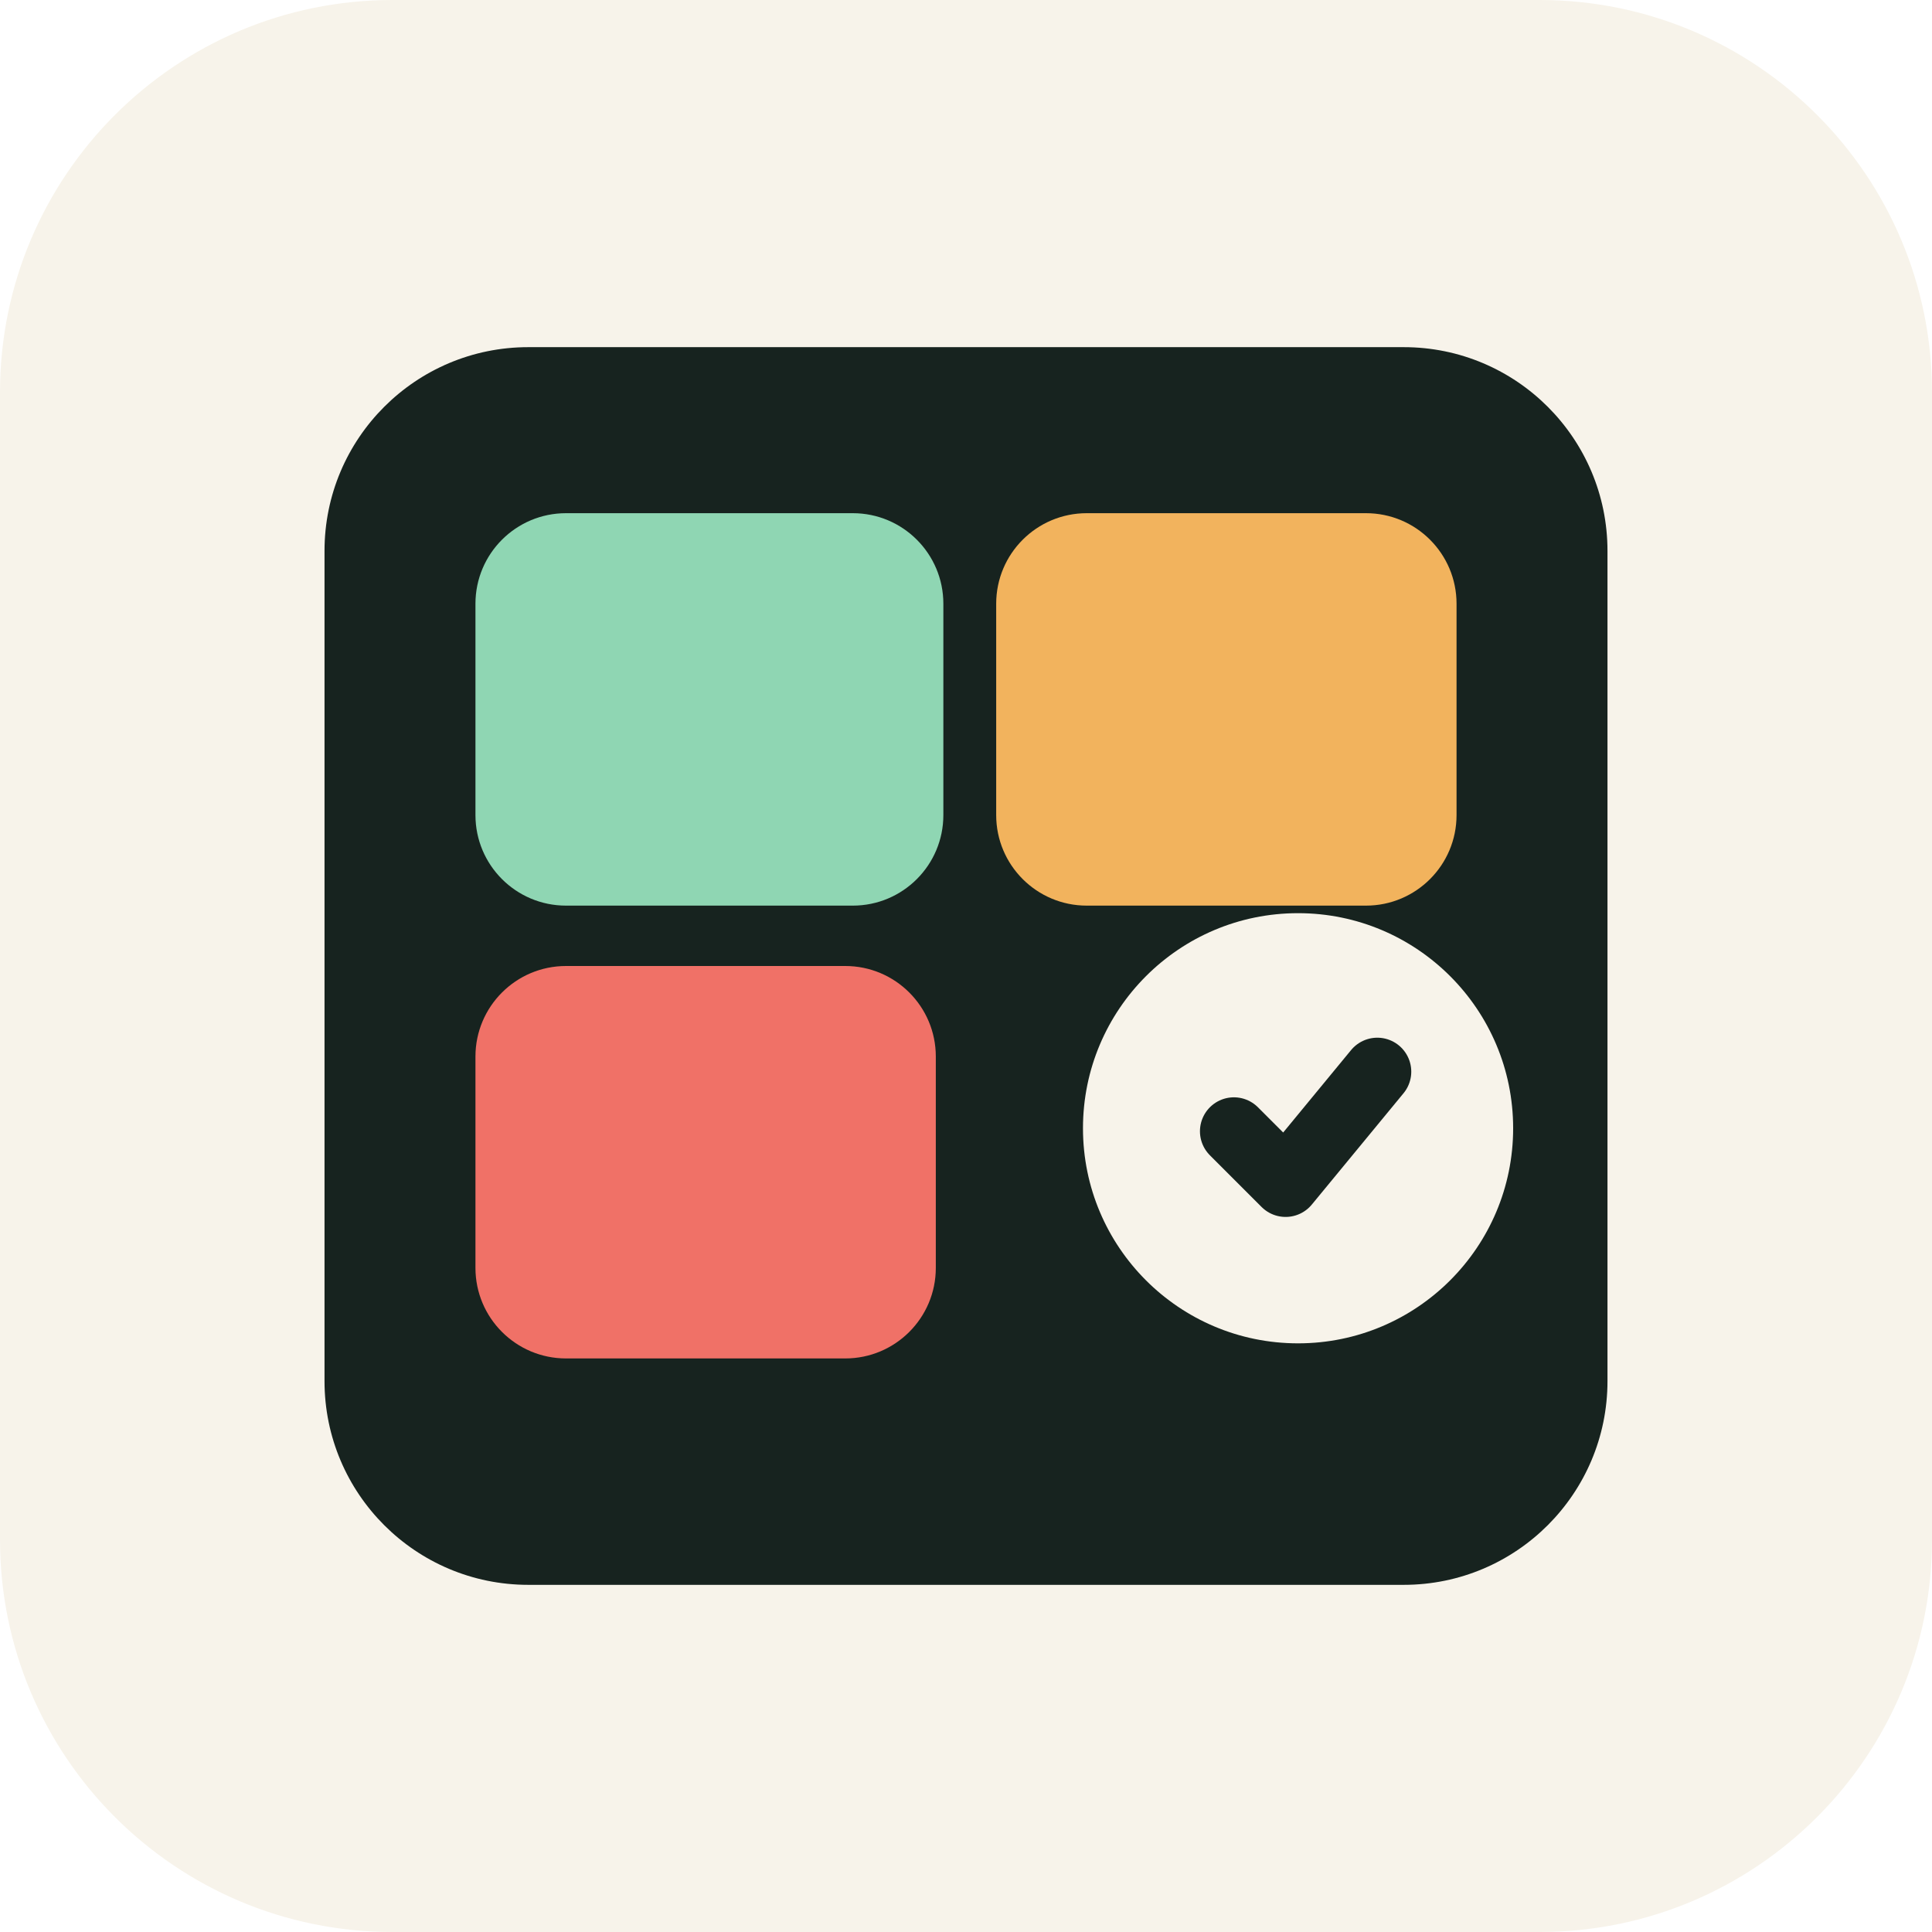
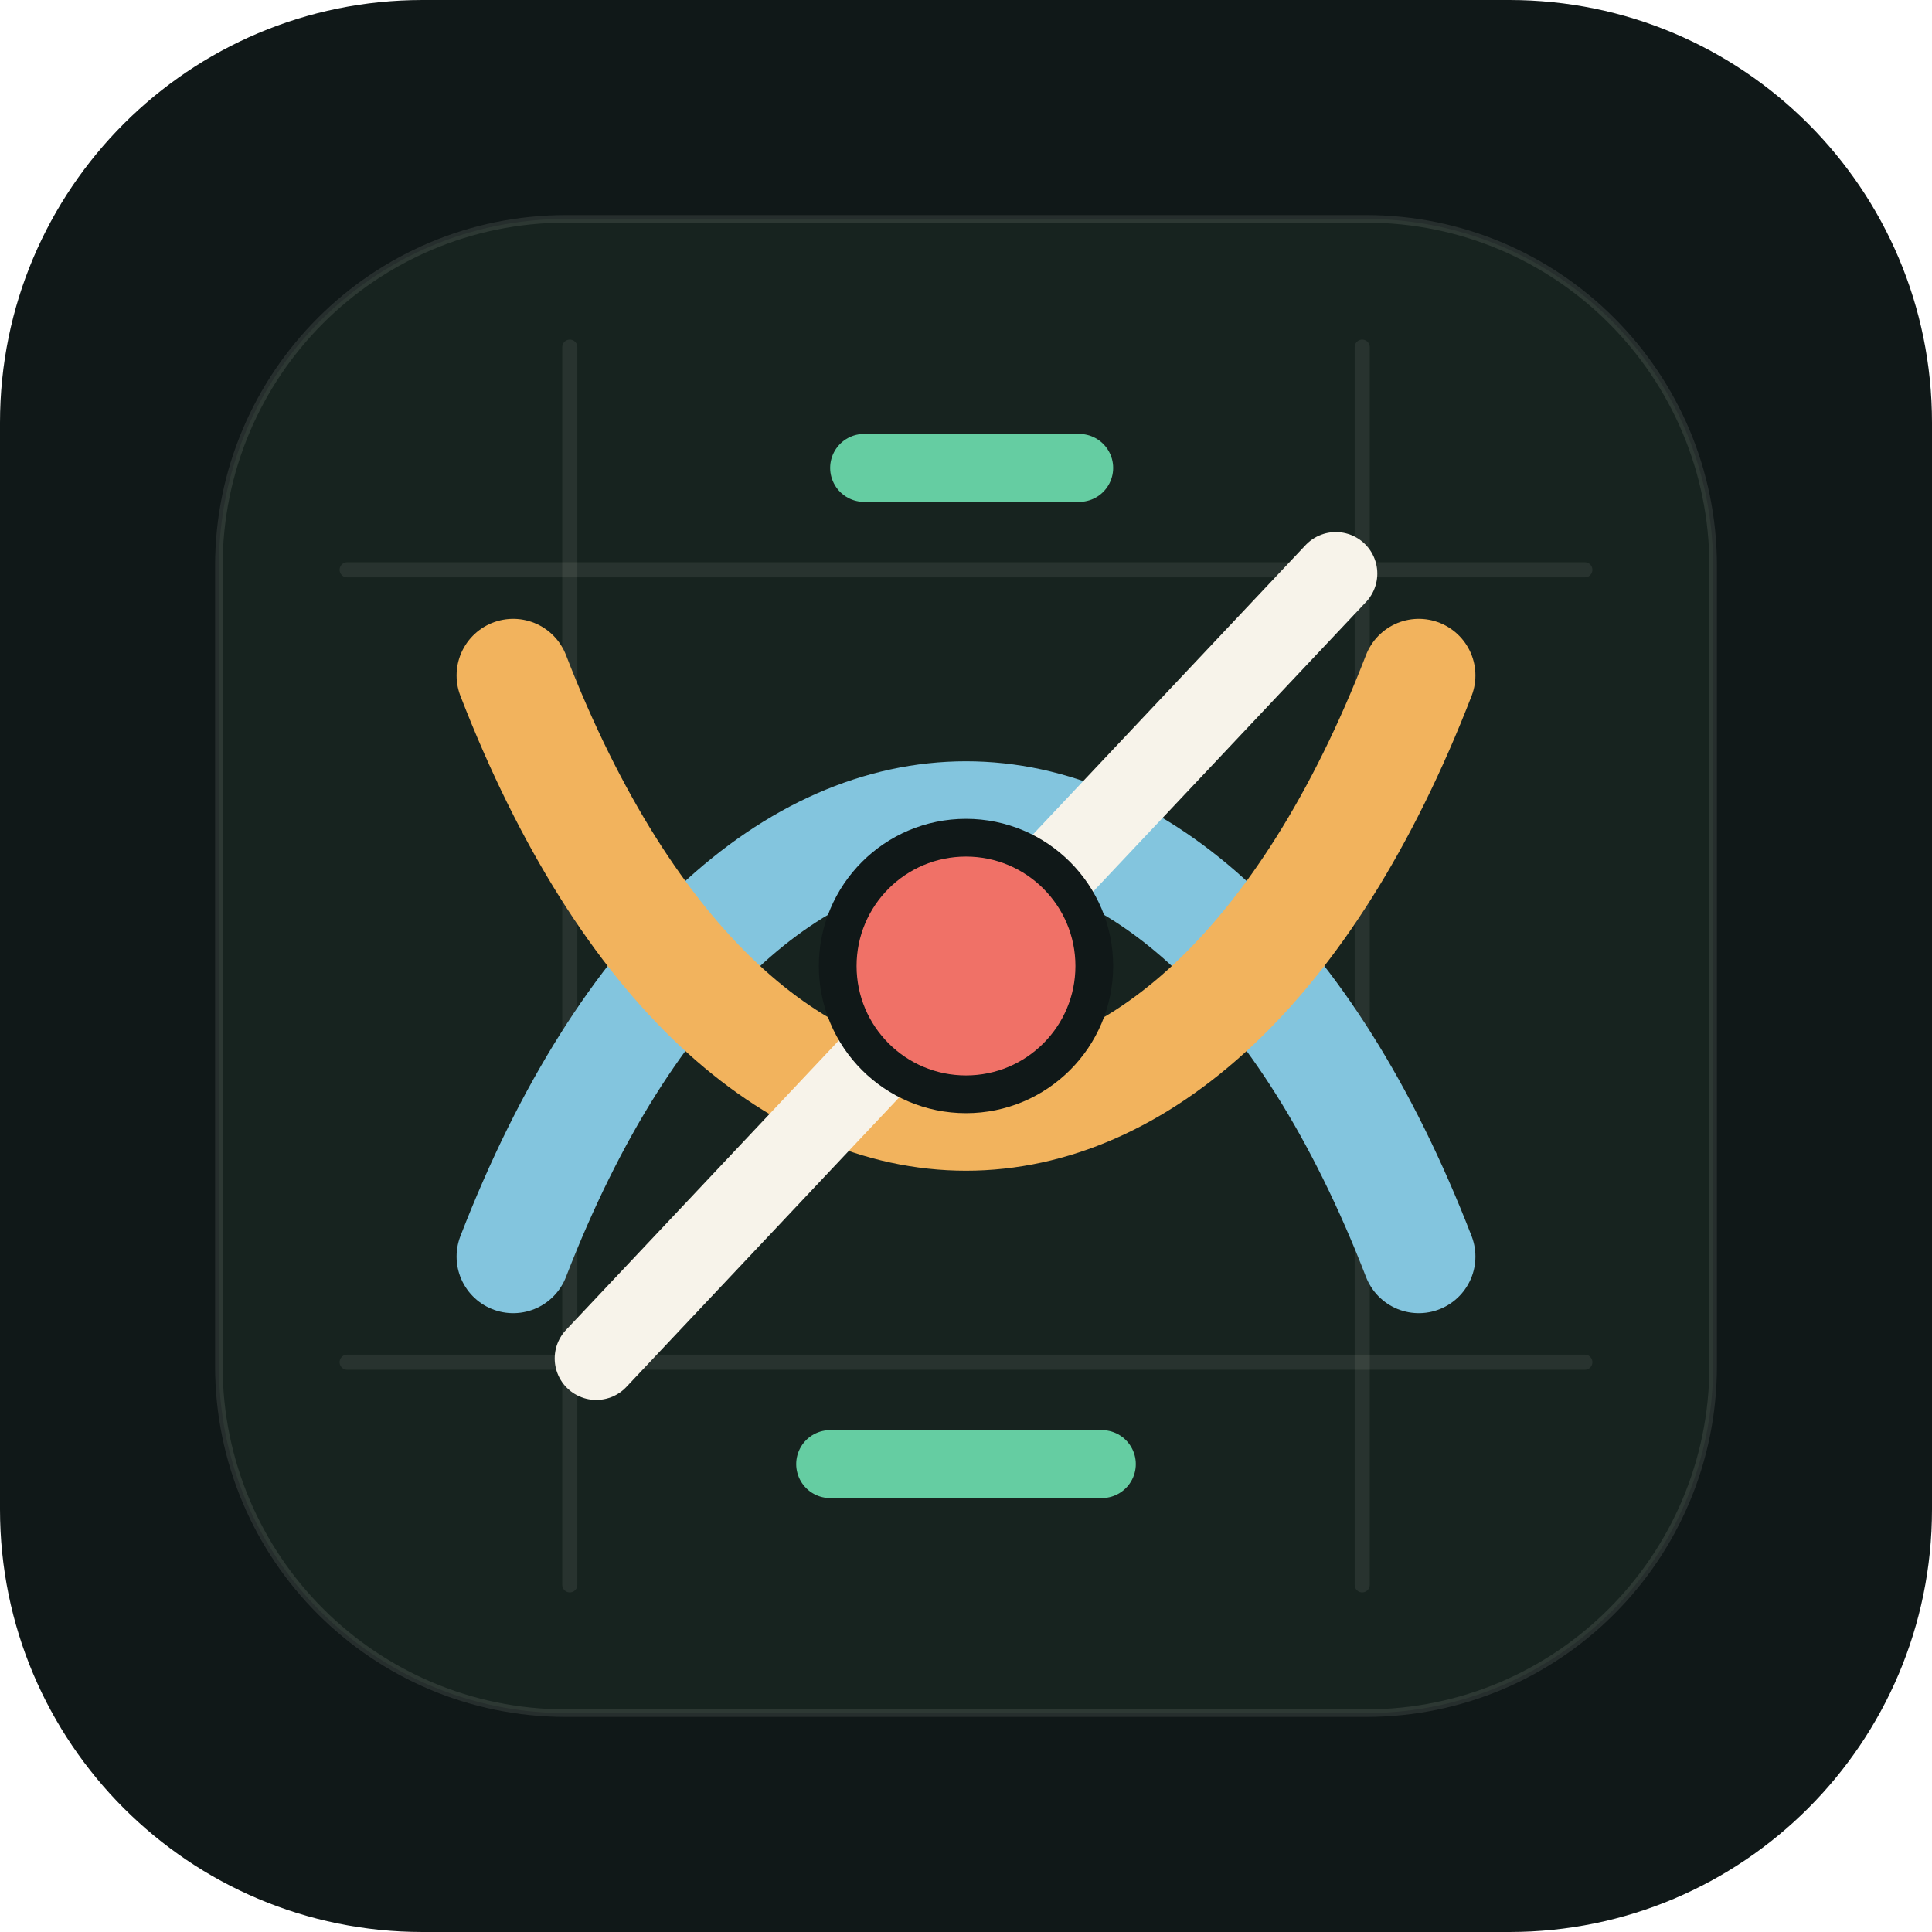
<svg xmlns="http://www.w3.org/2000/svg" width="512" height="512" viewBox="0 0 512 512" fill="none">
-   <rect width="512" height="512" rx="104" fill="#F7F3EA" />
-   <rect x="86" y="92" width="340" height="328" rx="54" fill="#17231F" />
-   <rect x="126" y="136" width="124" height="104" rx="24" fill="#8FD6B3" />
-   <rect x="264" y="136" width="122" height="104" rx="24" fill="#F2B35D" />
-   <rect x="126" y="256" width="122" height="104" rx="24" fill="#F07167" />
-   <path d="M287 299C287 267.52 312.52 242 344 242C375.48 242 401 267.52 401 299C401 330.48 375.48 356 344 356C312.52 356 287 330.48 287 299Z" fill="#F7F3EA" />
-   <path d="M327 299.8L340.7 313.5L365 284" stroke="#17231F" stroke-width="18" stroke-linecap="round" stroke-linejoin="round" />
+   <rect width="512" height="512" rx="112" fill="#101818" />
+   <rect x="58" y="58" width="396" height="396" rx="92" fill="#17231F" stroke="#F7F3EA" stroke-opacity="0.1" stroke-width="2" />
+   <path d="M92 151H420" stroke="#F7F3EA" stroke-opacity="0.08" stroke-width="4" stroke-linecap="round" />
+   <path d="M92 361H420" stroke="#F7F3EA" stroke-opacity="0.08" stroke-width="4" stroke-linecap="round" />
+   <path d="M151 420V92" stroke="#F7F3EA" stroke-opacity="0.08" stroke-width="4" stroke-linecap="round" />
+   <path d="M361 420V92" stroke="#F7F3EA" stroke-opacity="0.08" stroke-width="4" stroke-linecap="round" />
+   <path d="M136 333C196 178 316 178 376 333" stroke="#83C5DE" stroke-width="30" stroke-linecap="round" />
+   <path d="M136 179C196 334 316 334 376 179" stroke="#F2B35D" stroke-width="30" stroke-linecap="round" />
+   <path d="M158 360L354 152" stroke="#F7F3EA" stroke-width="22" stroke-linecap="round" />
+   <circle cx="256" cy="256" r="34" fill="#F07167" stroke="#101818" stroke-width="10" />
+   <path d="M220 388H292" stroke="#65CDA2" stroke-width="18" stroke-linecap="round" />
+   <path d="M229 124H286" stroke="#65CDA2" stroke-width="18" stroke-linecap="round" />
</svg>
